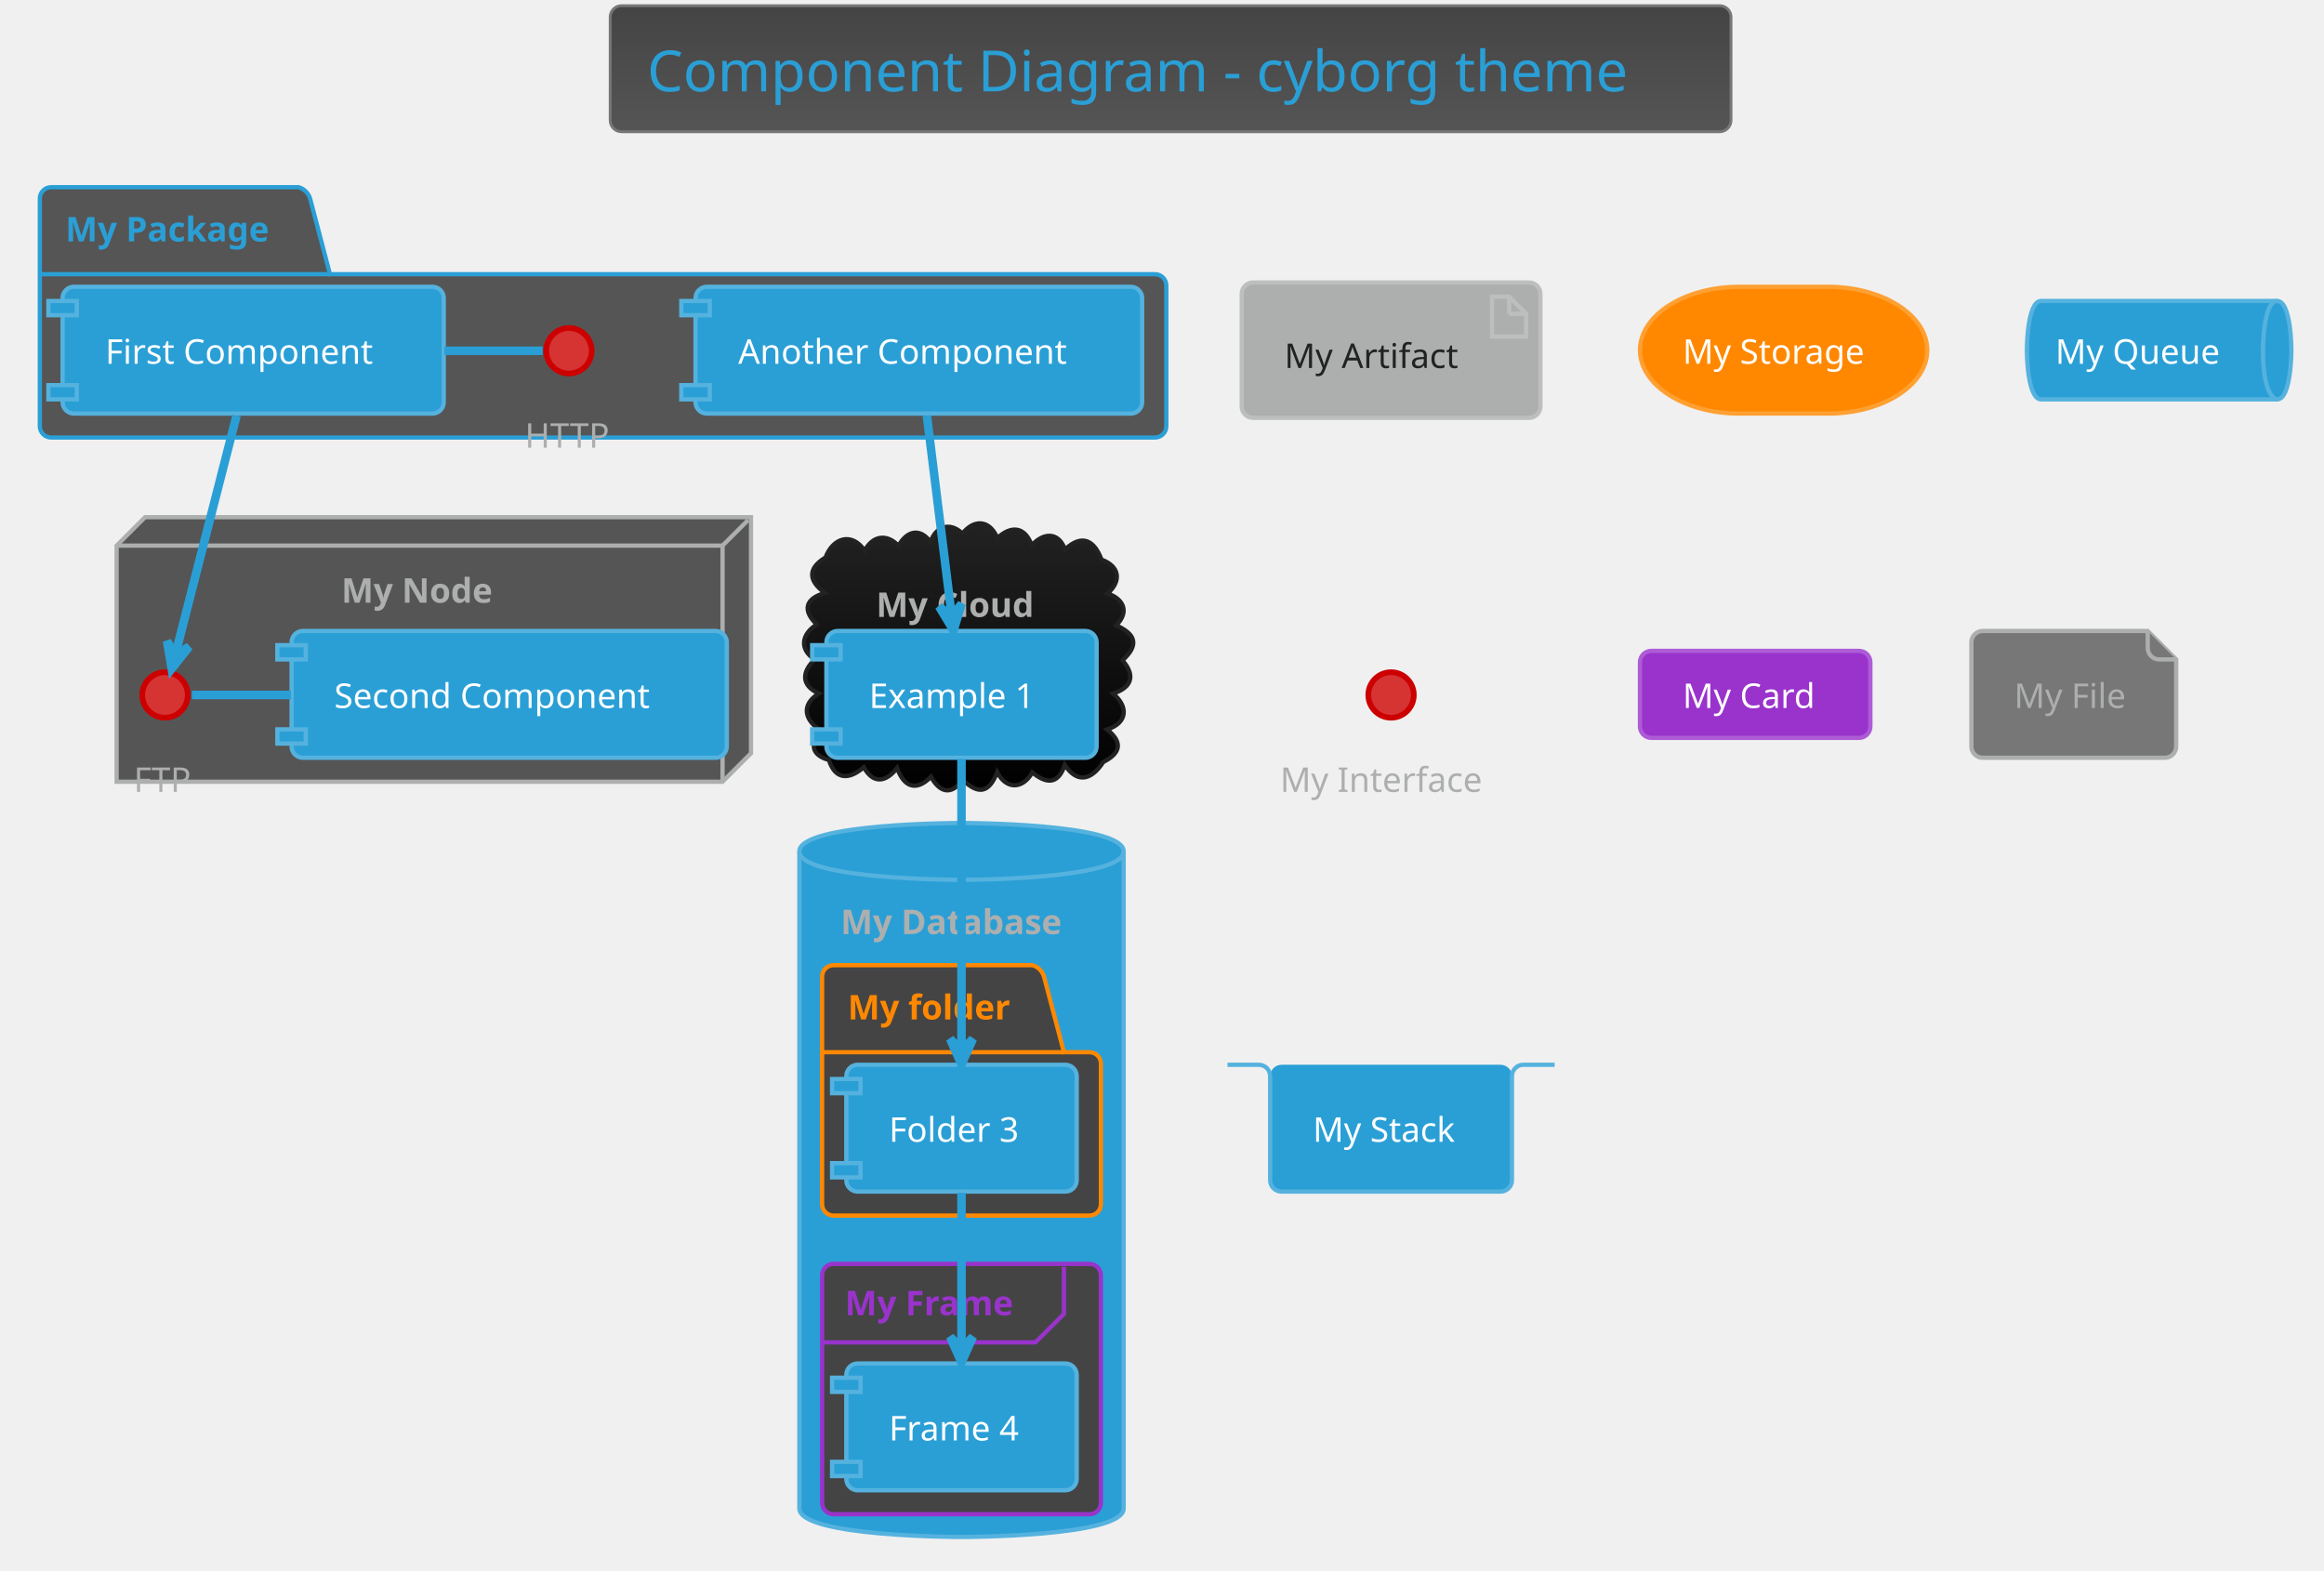
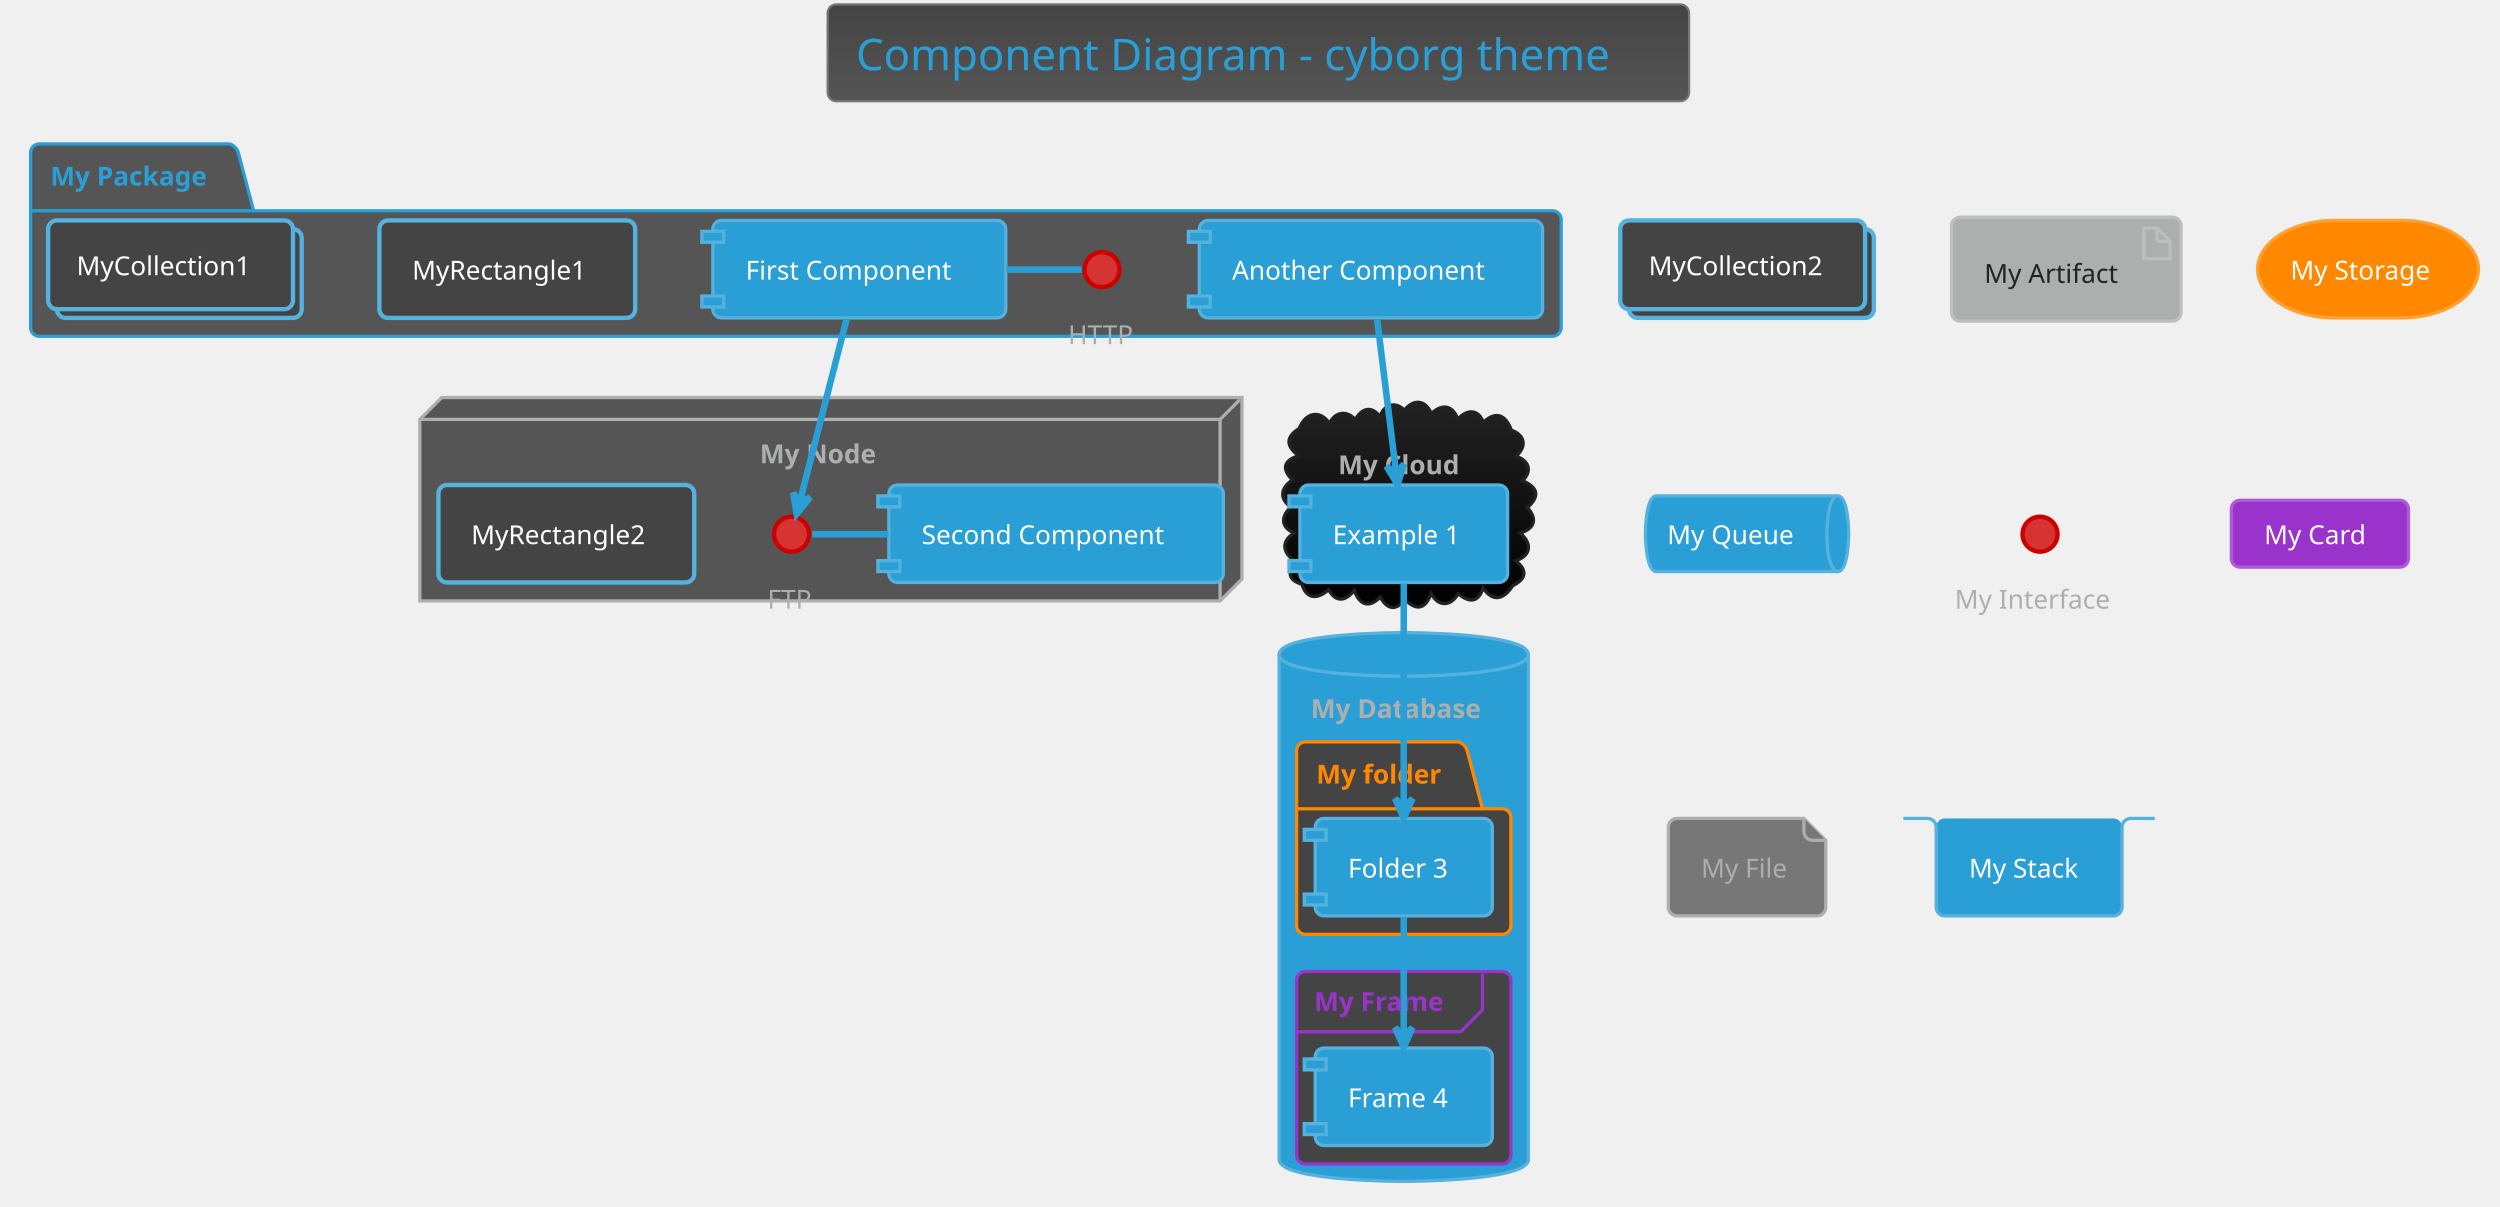
- <svg xmlns="http://www.w3.org/2000/svg" contentScriptType="application/ecmascript" contentStyleType="text/css" height="575px" preserveAspectRatio="none" style="width:851px;height:575px;background:#000000;" version="1.1" viewBox="0 0 851 575" width="851.042px" zoomAndPan="magnify">
+ <svg xmlns="http://www.w3.org/2000/svg" contentScriptType="application/ecmascript" contentStyleType="text/css" height="575px" preserveAspectRatio="none" style="width:1191px;height:575px;background:#000000;" version="1.1" viewBox="0 0 1191 575" width="1191.667px" zoomAndPan="magnify">
  <defs>
-     <linearGradient id="g73884z9znums0" x1="50%" x2="50%" y1="0%" y2="100%">
+     <linearGradient id="g1edfe5v3ij0ha0" x1="50%" x2="50%" y1="0%" y2="100%">
      <stop offset="0%" stop-color="#444444" />
      <stop offset="100%" stop-color="#555555" />
    </linearGradient>
-     <linearGradient id="g73884z9znums1" x1="50%" x2="50%" y1="0%" y2="100%">
+     <linearGradient id="g1edfe5v3ij0ha1" x1="50%" x2="50%" y1="0%" y2="100%">
      <stop offset="0%" stop-color="#222222" />
      <stop offset="100%" stop-color="#000000" />
    </linearGradient>
  </defs>
  <g>
-     <rect fill="url(#g73884z9znums0)" height="46.153" rx="4.167" ry="4.167" style="stroke: #777777; stroke-width: 1.042;" width="410.417" x="223.438" y="2.083" />
-     <text fill="#2A9FD6" font-family="Verdana" font-size="20.833" lengthAdjust="spacingAndGlyphs" textLength="383.333" x="236.979" y="33.445">Component Diagram - cyborg theme</text>
-     <path d="M18.75,68.549 L109.375,68.549 A6.25,6.25 0 0 1 113.542,72.715 L120.833,100.407 L422.917,100.407 A4.167,4.167 0 0 1 427.083,104.574 L427.083,156.049 A4.167,4.167 0 0 1 422.917,160.215 L18.75,160.215 A4.167,4.167 0 0 1 14.583,156.049 L14.583,72.715 A4.167,4.167 0 0 1 18.75,68.549 " fill="#555555" style="stroke: #2A9FD6; stroke-width: 1.562;" />
+     <rect fill="url(#g1edfe5v3ij0ha0)" height="46.153" rx="4.167" ry="4.167" style="stroke: #777777; stroke-width: 1.042;" width="410.417" x="394.271" y="2.083" />
+     <text fill="#2A9FD6" font-family="Verdana" font-size="20.833" lengthAdjust="spacingAndGlyphs" textLength="383.333" x="407.812" y="33.445">Component Diagram - cyborg theme</text>
+     <path d="M18.75,68.549 L109.375,68.549 A6.25,6.25 0 0 1 113.542,72.715 L120.833,100.407 L739.583,100.407 A4.167,4.167 0 0 1 743.75,104.574 L743.75,156.049 A4.167,4.167 0 0 1 739.583,160.215 L18.75,160.215 A4.167,4.167 0 0 1 14.583,156.049 L14.583,72.715 A4.167,4.167 0 0 1 18.75,68.549 " fill="#555555" style="stroke: #2A9FD6; stroke-width: 1.562;" />
    <line style="stroke: #2A9FD6; stroke-width: 1.562;" x1="14.583" x2="120.833" y1="100.407" y2="100.407" />
    <text fill="#2A9FD6" font-family="Verdana" font-size="12.5" font-weight="bold" lengthAdjust="spacingAndGlyphs" textLength="82.292" x="23.958" y="88.407">My Package</text>
-     <polygon fill="#555555" points="42.708,199.799,53.125,189.382,275,189.382,275,275.84,264.583,286.257,42.708,286.257,42.708,199.799" style="stroke: #ADAFAE; stroke-width: 1.562;" />
-     <line style="stroke: #ADAFAE; stroke-width: 1.562;" x1="264.583" x2="273.958" y1="199.799" y2="190.424" />
-     <line style="stroke: #ADAFAE; stroke-width: 1.562;" x1="42.708" x2="264.583" y1="199.799" y2="199.799" />
-     <line style="stroke: #ADAFAE; stroke-width: 1.562;" x1="264.583" x2="264.583" y1="199.799" y2="286.257" />
-     <text fill="#ADAFAE" font-family="Verdana" font-size="12.5" font-weight="bold" lengthAdjust="spacingAndGlyphs" textLength="59.375" x="125" y="220.699">My Node</text>
-     <path d="M302.306,204.121 C304.827,197.197 311.717,194.481 316.659,201.657 C319.477,196.129 324.752,195.28 329.023,199.883 C331.822,194.665 336.648,192.895 340.756,198.458 C342.576,192.75 347.917,190.906 352.42,195.387 C356.744,189.935 362.439,190.379 365.211,197.028 C370.217,192.374 375.272,192.689 377.814,199.692 C381.76,195.228 387.454,194.347 390,201.2 C396.217,195.348 400.733,197.867 403.347,204.925 C410.009,207.322 410.757,212.761 405.598,217.308 C411.489,219.376 413.642,224.038 408.731,229.001 C415.964,232.212 417.182,236.22 411.022,241.824 C415.894,247.325 414.466,251.84 407.547,253.967 C413.165,258.585 413.081,264.669 405.413,267.133 C411.256,271.848 410.41,275.795 403.991,279.047 C400.078,285.104 394.816,287.524 389.891,280.106 C387.493,287.453 383.086,287.048 378.014,282.858 C374.536,288.99 368.515,289.304 365.149,282.745 C362.249,290.323 358.362,291.179 352.52,285.561 C348.32,291.499 343.983,290.125 340.905,284.44 C335.315,290.185 330.877,287.953 328.498,281.242 C324.628,286.271 319.887,287.429 316.301,280.942 C311.315,285.305 305.995,286.05 303.51,278.302 C296.886,276.453 296.588,272.257 300.723,267.606 C294.888,264.059 292.894,258.315 299.828,253.932 C293.121,250.958 293.69,245.845 298.346,241.515 C292.322,237.591 293.746,231.936 299.097,228.679 C293.674,223.476 294.93,219.113 302.067,217.145 C296.135,212.776 295.478,208.257 302.306,204.121 " fill="url(#g73884z9znums1)" style="stroke: #222222; stroke-width: 1.562;" />
-     <text fill="#ADAFAE" font-family="Verdana" font-size="12.5" font-weight="bold" lengthAdjust="spacingAndGlyphs" textLength="62.5" x="320.833" y="225.907">My Cloud</text>
-     <path d="M292.708,311.778 C292.708,301.361 352.083,301.361 352.083,301.361 C352.083,301.361 411.458,301.361 411.458,311.778 L411.458,552.403 C411.458,562.819 352.083,562.819 352.083,562.819 C352.083,562.819 292.708,562.819 292.708,552.403 L292.708,311.778 " fill="#2A9FD6" style="stroke: #55B2DE; stroke-width: 1.562;" />
-     <path d="M292.708,311.778 C292.708,322.194 352.083,322.194 352.083,322.194 C352.083,322.194 411.458,322.194 411.458,311.778 " fill="none" style="stroke: #55B2DE; stroke-width: 1.562;" />
-     <text fill="#ADAFAE" font-family="Verdana" font-size="12.5" font-weight="bold" lengthAdjust="spacingAndGlyphs" textLength="88.542" x="307.812" y="342.053">My Database</text>
-     <path d="M305.208,353.444 L378.125,353.444 A6.25,6.25 0 0 1 382.292,357.611 L389.583,385.303 L398.958,385.303 A4.167,4.167 0 0 1 403.125,389.469 L403.125,440.944 A4.167,4.167 0 0 1 398.958,445.111 L305.208,445.111 A4.167,4.167 0 0 1 301.042,440.944 L301.042,357.611 A4.167,4.167 0 0 1 305.208,353.444 " fill="#444444" style="stroke: #FF8800; stroke-width: 1.562;" />
-     <line style="stroke: #FF8800; stroke-width: 1.562;" x1="301.042" x2="389.583" y1="385.303" y2="385.303" />
-     <text fill="#FF8800" font-family="Verdana" font-size="12.5" font-weight="bold" lengthAdjust="spacingAndGlyphs" textLength="64.583" x="310.417" y="373.303">My folder</text>
-     <rect fill="#444444" height="91.667" rx="4.167" ry="4.167" style="stroke: #9933CC; stroke-width: 1.562;" width="102.083" x="301.042" y="462.819" />
-     <path d="M389.583,463.861 L389.583,481.136 L379.167,491.553 L301.042,491.553 " fill="none" style="stroke: #9933CC; stroke-width: 1.562;" />
-     <text fill="#9933CC" font-family="Verdana" font-size="12.5" font-weight="bold" lengthAdjust="spacingAndGlyphs" textLength="67.708" x="309.375" y="481.637">My Frame</text>
-     <ellipse cx="208.333" cy="128.444" fill="#D63333" rx="8.333" ry="8.333" style="stroke: #CC0000; stroke-width: 2.083;" />
-     <text fill="#ADAFAE" font-family="Verdana" font-size="12.5" lengthAdjust="spacingAndGlyphs" textLength="32.292" x="192.188" y="163.928">HTTP</text>
-     <rect fill="#2A9FD6" height="46.442" rx="4.167" ry="4.167" style="stroke: #55B2DE; stroke-width: 1.562;" width="139.583" x="22.917" y="105.007" />
-     <rect fill="#2A9FD6" height="5.208" style="stroke: #55B2DE; stroke-width: 1.562;" width="10.417" x="17.708" y="110.215" />
-     <rect fill="#2A9FD6" height="5.208" style="stroke: #55B2DE; stroke-width: 1.562;" width="10.417" x="17.708" y="141.032" />
-     <text fill="#FFFFFF" font-family="Verdana" font-size="12.5" lengthAdjust="spacingAndGlyphs" textLength="108.333" x="38.542" y="133.199">First Component</text>
-     <rect fill="#2A9FD6" height="46.442" rx="4.167" ry="4.167" style="stroke: #55B2DE; stroke-width: 1.562;" width="163.542" x="254.688" y="105.007" />
-     <rect fill="#2A9FD6" height="5.208" style="stroke: #55B2DE; stroke-width: 1.562;" width="10.417" x="249.479" y="110.215" />
-     <rect fill="#2A9FD6" height="5.208" style="stroke: #55B2DE; stroke-width: 1.562;" width="10.417" x="249.479" y="141.032" />
-     <text fill="#FFFFFF" font-family="Verdana" font-size="12.5" lengthAdjust="spacingAndGlyphs" textLength="132.292" x="270.312" y="133.199">Another Component</text>
-     <ellipse cx="60.417" cy="254.486" fill="#D63333" rx="8.333" ry="8.333" style="stroke: #CC0000; stroke-width: 2.083;" />
-     <text fill="#ADAFAE" font-family="Verdana" font-size="12.5" lengthAdjust="spacingAndGlyphs" textLength="22.917" x="48.958" y="289.97">FTP</text>
-     <rect fill="#2A9FD6" height="46.442" rx="4.167" ry="4.167" style="stroke: #55B2DE; stroke-width: 1.562;" width="159.375" x="106.771" y="231.049" />
-     <rect fill="#2A9FD6" height="5.208" style="stroke: #55B2DE; stroke-width: 1.562;" width="10.417" x="101.562" y="236.257" />
-     <rect fill="#2A9FD6" height="5.208" style="stroke: #55B2DE; stroke-width: 1.562;" width="10.417" x="101.562" y="267.074" />
-     <text fill="#FFFFFF" font-family="Verdana" font-size="12.5" lengthAdjust="spacingAndGlyphs" textLength="128.125" x="122.396" y="259.241">Second Component</text>
-     <rect fill="#2A9FD6" height="46.442" rx="4.167" ry="4.167" style="stroke: #55B2DE; stroke-width: 1.562;" width="98.958" x="302.604" y="231.049" />
-     <rect fill="#2A9FD6" height="5.208" style="stroke: #55B2DE; stroke-width: 1.562;" width="10.417" x="297.396" y="236.257" />
-     <rect fill="#2A9FD6" height="5.208" style="stroke: #55B2DE; stroke-width: 1.562;" width="10.417" x="297.396" y="267.074" />
-     <text fill="#FFFFFF" font-family="Verdana" font-size="12.5" lengthAdjust="spacingAndGlyphs" textLength="67.708" x="318.229" y="259.241">Example 1</text>
-     <rect fill="#2A9FD6" height="46.442" rx="4.167" ry="4.167" style="stroke: #55B2DE; stroke-width: 1.562;" width="84.375" x="309.896" y="389.903" />
-     <rect fill="#2A9FD6" height="5.208" style="stroke: #55B2DE; stroke-width: 1.562;" width="10.417" x="304.688" y="395.111" />
-     <rect fill="#2A9FD6" height="5.208" style="stroke: #55B2DE; stroke-width: 1.562;" width="10.417" x="304.688" y="425.928" />
-     <text fill="#FFFFFF" font-family="Verdana" font-size="12.5" lengthAdjust="spacingAndGlyphs" textLength="53.125" x="325.521" y="418.095">Folder 3</text>
-     <rect fill="#2A9FD6" height="46.442" rx="4.167" ry="4.167" style="stroke: #55B2DE; stroke-width: 1.562;" width="84.375" x="309.896" y="499.278" />
-     <rect fill="#2A9FD6" height="5.208" style="stroke: #55B2DE; stroke-width: 1.562;" width="10.417" x="304.688" y="504.486" />
-     <rect fill="#2A9FD6" height="5.208" style="stroke: #55B2DE; stroke-width: 1.562;" width="10.417" x="304.688" y="535.303" />
-     <text fill="#FFFFFF" font-family="Verdana" font-size="12.5" lengthAdjust="spacingAndGlyphs" textLength="53.125" x="325.521" y="527.47">Frame 4</text>
-     <rect fill="#ADAFAE" height="49.567" rx="4.167" ry="4.167" style="stroke: #BDBFBE; stroke-width: 1.562;" width="109.375" x="454.688" y="103.444" />
-     <polygon fill="#ADAFAE" points="546.354,108.653,546.354,123.236,558.854,123.236,558.854,114.903,552.604,108.653,546.354,108.653" style="stroke: #BDBFBE; stroke-width: 1.562;" />
-     <line style="stroke: #BDBFBE; stroke-width: 1.562;" x1="552.604" x2="552.604" y1="108.653" y2="114.903" />
-     <line style="stroke: #BDBFBE; stroke-width: 1.562;" x1="558.854" x2="552.604" y1="114.903" y2="114.903" />
-     <text fill="#222222" font-family="Verdana" font-size="12.5" lengthAdjust="spacingAndGlyphs" textLength="67.708" x="470.312" y="134.762">My Artifact</text>
-     <rect fill="#FF8800" height="46.442" rx="36.458" ry="36.458" style="stroke: #FFA033; stroke-width: 1.562;" width="105.208" x="600.521" y="105.007" />
-     <text fill="#FFFFFF" font-family="Verdana" font-size="12.5" lengthAdjust="spacingAndGlyphs" textLength="73.958" x="616.146" y="133.199">My Storage</text>
-     <path d="M747.396,110.215 L833.854,110.215 C839.062,110.215 839.062,128.228 839.062,128.228 C839.062,128.228 839.062,146.24 833.854,146.24 L747.396,146.24 C742.188,146.24 742.188,128.228 742.188,128.228 C742.188,128.228 742.188,110.215 747.396,110.215 " fill="#2A9FD6" style="stroke: #55B2DE; stroke-width: 1.562;" />
-     <path d="M833.854,110.215 C828.646,110.215 828.646,128.228 828.646,128.228 C828.646,146.24 833.854,146.24 833.854,146.24 " fill="none" style="stroke: #55B2DE; stroke-width: 1.562;" />
-     <text fill="#FFFFFF" font-family="Verdana" font-size="12.5" lengthAdjust="spacingAndGlyphs" textLength="65.625" x="752.604" y="133.199">My Queue</text>
-     <ellipse cx="509.375" cy="254.486" fill="#D63333" rx="8.333" ry="8.333" style="stroke: #CC0000; stroke-width: 2.083;" />
-     <text fill="#ADAFAE" font-family="Verdana" font-size="12.5" lengthAdjust="spacingAndGlyphs" textLength="81.25" x="468.75" y="289.97">My Interface</text>
-     <rect fill="#9933CC" height="31.858" rx="4.167" ry="4.167" style="stroke: #AD5CD6; stroke-width: 1.562;" width="84.375" x="600.521" y="238.34" />
-     <text fill="#FFFFFF" font-family="Verdana" font-size="12.5" lengthAdjust="spacingAndGlyphs" textLength="53.125" x="616.146" y="259.241">My Card</text>
-     <path d="M721.875,235.215 L721.875,273.324 A4.167,4.167 0 0 0 726.042,277.49 L792.708,277.49 A4.167,4.167 0 0 0 796.875,273.324 L796.875,241.465 L786.458,231.049 L726.042,231.049 A4.167,4.167 0 0 0 721.875,235.215 " fill="#777777" style="stroke: #ADAFAE; stroke-width: 1.562;" />
-     <path d="M786.458,231.049 L786.458,237.299 A4.167,4.167 0 0 0 790.625,241.465 L796.875,241.465 " fill="#777777" style="stroke: #ADAFAE; stroke-width: 1.562;" />
-     <text fill="#ADAFAE" font-family="Verdana" font-size="12.5" lengthAdjust="spacingAndGlyphs" textLength="43.75" x="737.5" y="259.241">My File</text>
-     <rect fill="#2A9FD6" height="46.442" rx="4.167" ry="4.167" style="stroke: none; stroke-width: 1.562;" width="88.542" x="465.104" y="389.903" />
-     <path d="M449.479,389.903 L460.938,389.903 A4.167,4.167 0 0 1 465.104,394.069 L465.104,432.178 A4.167,4.167 0 0 0 469.271,436.344 L549.479,436.344 A4.167,4.167 0 0 0 553.646,432.178 L553.646,394.069 A4.167,4.167 0 0 1 557.812,389.903 L569.271,389.903 " fill="none" style="stroke: #55B2DE; stroke-width: 1.562;" />
-     <text fill="#FFFFFF" font-family="Verdana" font-size="12.5" lengthAdjust="spacingAndGlyphs" textLength="57.292" x="480.729" y="418.095">My Stack</text>
-     <path d="M198.711,128.444 C186.713,128.444 174.714,128.444 162.716,128.444 " fill="none" id="HTTP-First Component" style="stroke: #2A9FD6; stroke-width: 3.125;" />
-     <path d="M70.264,254.486 C82.367,254.486 94.471,254.486 106.575,254.486 " fill="none" id="FTP-Second Component" style="stroke: #2A9FD6; stroke-width: 3.125;" />
-     <path d="M86.635,152.152 C80.032,177.922 69.689,218.294 64.175,239.818 " fill="none" id="First Component-&gt;FTP" style="stroke: #2A9FD6; stroke-width: 3.125;" />
-     <polygon fill="#2A9FD6" points="62.882,244.864,69.245,236.816,64.175,239.818,61.173,234.748,62.882,244.864" style="stroke: #2A9FD6; stroke-width: 3.125;" />
-     <path d="M339.397,152.152 C341.983,173.014 345.756,203.445 348.515,225.699 " fill="none" id="Another Component-&gt;Example 1" style="stroke: #2A9FD6; stroke-width: 3.125;" />
-     <polygon fill="#2A9FD6" points="349.158,230.885,352.139,221.069,348.517,225.716,343.869,222.094,349.158,230.885" style="stroke: #2A9FD6; stroke-width: 3.125;" />
-     <path d="M352.083,277.926 C352.083,306.2 352.083,353.733 352.083,384.302 " fill="none" id="Example 1-&gt;Folder 3" style="stroke: #2A9FD6; stroke-width: 3.125;" />
-     <polygon fill="#2A9FD6" points="352.083,389.805,356.25,380.43,352.083,384.596,347.917,380.43,352.083,389.805" style="stroke: #2A9FD6; stroke-width: 3.125;" />
-     <path d="M352.083,436.804 C352.083,453.414 352.083,475.804 352.083,493.562 " fill="none" id="Folder 3-&gt;Frame 4" style="stroke: #2A9FD6; stroke-width: 3.125;" />
-     <polygon fill="#2A9FD6" points="352.083,498.913,356.25,489.538,352.083,493.705,347.917,489.538,352.083,498.913" style="stroke: #2A9FD6; stroke-width: 3.125;" />
+     <polygon fill="#555555" points="200,199.799,210.417,189.382,591.667,189.382,591.667,275.84,581.25,286.257,200,286.257,200,199.799" style="stroke: #ADAFAE; stroke-width: 1.562;" />
+     <line style="stroke: #ADAFAE; stroke-width: 1.562;" x1="581.25" x2="590.625" y1="199.799" y2="190.424" />
+     <line style="stroke: #ADAFAE; stroke-width: 1.562;" x1="200" x2="581.25" y1="199.799" y2="199.799" />
+     <line style="stroke: #ADAFAE; stroke-width: 1.562;" x1="581.25" x2="581.25" y1="199.799" y2="286.257" />
+     <text fill="#ADAFAE" font-family="Verdana" font-size="12.5" font-weight="bold" lengthAdjust="spacingAndGlyphs" textLength="59.375" x="361.979" y="220.699">My Node</text>
+     <path d="M618.972,204.121 C621.494,197.197 628.384,194.481 633.326,201.657 C636.143,196.129 641.418,195.28 645.69,199.883 C648.489,194.665 653.314,192.895 657.422,198.458 C659.243,192.75 664.584,190.906 669.086,195.387 C673.411,189.935 679.106,190.379 681.878,197.028 C686.884,192.374 691.938,192.689 694.481,199.692 C698.426,195.228 704.121,194.347 706.666,201.2 C712.884,195.348 717.4,197.867 720.013,204.925 C726.676,207.322 727.424,212.761 722.264,217.308 C728.155,219.376 730.308,224.038 725.397,229.001 C732.63,232.212 733.848,236.22 727.688,241.824 C732.561,247.325 731.133,251.84 724.214,253.967 C729.832,258.585 729.747,264.669 722.08,267.133 C727.923,271.848 727.077,275.795 720.658,279.047 C716.745,285.104 711.483,287.524 706.558,280.106 C704.159,287.453 699.752,287.048 694.681,282.858 C691.203,288.99 685.182,289.304 681.816,282.745 C678.916,290.323 675.029,291.179 669.187,285.561 C664.986,291.499 660.65,290.125 657.572,284.44 C651.982,290.185 647.544,287.953 645.164,281.242 C641.295,286.271 636.553,287.429 632.967,280.942 C627.982,285.305 622.662,286.05 620.176,278.302 C613.553,276.453 613.255,272.257 617.39,267.606 C611.555,264.059 609.56,258.315 616.495,253.932 C609.788,250.958 610.357,245.845 615.012,241.515 C608.988,237.591 610.413,231.936 615.764,228.679 C610.34,223.476 611.597,219.113 618.734,217.145 C612.801,212.776 612.145,208.257 618.972,204.121 " fill="url(#g1edfe5v3ij0ha1)" style="stroke: #222222; stroke-width: 1.562;" />
+     <text fill="#ADAFAE" font-family="Verdana" font-size="12.5" font-weight="bold" lengthAdjust="spacingAndGlyphs" textLength="62.5" x="637.5" y="225.907">My Cloud</text>
+     <path d="M609.375,311.778 C609.375,301.361 668.75,301.361 668.75,301.361 C668.75,301.361 728.125,301.361 728.125,311.778 L728.125,552.403 C728.125,562.819 668.75,562.819 668.75,562.819 C668.75,562.819 609.375,562.819 609.375,552.403 L609.375,311.778 " fill="#2A9FD6" style="stroke: #55B2DE; stroke-width: 1.562;" />
+     <path d="M609.375,311.778 C609.375,322.194 668.75,322.194 668.75,322.194 C668.75,322.194 728.125,322.194 728.125,311.778 " fill="none" style="stroke: #55B2DE; stroke-width: 1.562;" />
+     <text fill="#ADAFAE" font-family="Verdana" font-size="12.5" font-weight="bold" lengthAdjust="spacingAndGlyphs" textLength="88.542" x="624.479" y="342.053">My Database</text>
+     <path d="M621.875,353.444 L694.792,353.444 A6.25,6.25 0 0 1 698.958,357.611 L706.25,385.303 L715.625,385.303 A4.167,4.167 0 0 1 719.792,389.469 L719.792,440.944 A4.167,4.167 0 0 1 715.625,445.111 L621.875,445.111 A4.167,4.167 0 0 1 617.708,440.944 L617.708,357.611 A4.167,4.167 0 0 1 621.875,353.444 " fill="#444444" style="stroke: #FF8800; stroke-width: 1.562;" />
+     <line style="stroke: #FF8800; stroke-width: 1.562;" x1="617.708" x2="706.25" y1="385.303" y2="385.303" />
+     <text fill="#FF8800" font-family="Verdana" font-size="12.5" font-weight="bold" lengthAdjust="spacingAndGlyphs" textLength="64.583" x="627.083" y="373.303">My folder</text>
+     <rect fill="#444444" height="91.667" rx="4.167" ry="4.167" style="stroke: #9933CC; stroke-width: 1.562;" width="102.083" x="617.708" y="462.819" />
+     <path d="M706.25,463.861 L706.25,481.136 L695.833,491.553 L617.708,491.553 " fill="none" style="stroke: #9933CC; stroke-width: 1.562;" />
+     <text fill="#9933CC" font-family="Verdana" font-size="12.5" font-weight="bold" lengthAdjust="spacingAndGlyphs" textLength="67.708" x="626.042" y="481.637">My Frame</text>
+     <ellipse cx="525" cy="128.444" fill="#D63333" rx="8.333" ry="8.333" style="stroke: #CC0000; stroke-width: 2.083;" />
+     <text fill="#ADAFAE" font-family="Verdana" font-size="12.5" lengthAdjust="spacingAndGlyphs" textLength="32.292" x="508.854" y="163.928">HTTP</text>
+     <rect fill="#2A9FD6" height="46.442" rx="4.167" ry="4.167" style="stroke: #55B2DE; stroke-width: 1.562;" width="139.583" x="339.583" y="105.007" />
+     <rect fill="#2A9FD6" height="5.208" style="stroke: #55B2DE; stroke-width: 1.562;" width="10.417" x="334.375" y="110.215" />
+     <rect fill="#2A9FD6" height="5.208" style="stroke: #55B2DE; stroke-width: 1.562;" width="10.417" x="334.375" y="141.032" />
+     <text fill="#FFFFFF" font-family="Verdana" font-size="12.5" lengthAdjust="spacingAndGlyphs" textLength="108.333" x="355.208" y="133.199">First Component</text>
+     <rect fill="#2A9FD6" height="46.442" rx="4.167" ry="4.167" style="stroke: #55B2DE; stroke-width: 1.562;" width="163.542" x="571.354" y="105.007" />
+     <rect fill="#2A9FD6" height="5.208" style="stroke: #55B2DE; stroke-width: 1.562;" width="10.417" x="566.146" y="110.215" />
+     <rect fill="#2A9FD6" height="5.208" style="stroke: #55B2DE; stroke-width: 1.562;" width="10.417" x="566.146" y="141.032" />
+     <text fill="#FFFFFF" font-family="Verdana" font-size="12.5" lengthAdjust="spacingAndGlyphs" textLength="132.292" x="586.979" y="133.199">Another Component</text>
+     <rect fill="#444444" height="46.442" rx="4.167" ry="4.167" style="stroke: #55B2DE; stroke-width: 2.083;" width="121.875" x="180.729" y="105.007" />
+     <text fill="#FFFFFF" font-family="Verdana" font-size="12.5" lengthAdjust="spacingAndGlyphs" textLength="90.625" x="196.354" y="133.199">MyRectangle1</text>
+     <rect fill="#444444" height="42.275" rx="4.167" ry="4.167" style="stroke: #55B2DE; stroke-width: 2.083;" width="116.667" x="27.083" y="109.174" />
+     <rect fill="#444444" height="42.275" rx="4.167" ry="4.167" style="stroke: #55B2DE; stroke-width: 2.083;" width="116.667" x="22.917" y="105.007" />
+     <text fill="#FFFFFF" font-family="Verdana" font-size="12.5" lengthAdjust="spacingAndGlyphs" textLength="89.583" x="36.458" y="131.116">MyCollection1</text>
+     <ellipse cx="377.083" cy="254.486" fill="#D63333" rx="8.333" ry="8.333" style="stroke: #CC0000; stroke-width: 2.083;" />
+     <text fill="#ADAFAE" font-family="Verdana" font-size="12.5" lengthAdjust="spacingAndGlyphs" textLength="22.917" x="365.625" y="289.97">FTP</text>
+     <rect fill="#2A9FD6" height="46.442" rx="4.167" ry="4.167" style="stroke: #55B2DE; stroke-width: 1.562;" width="159.375" x="423.438" y="231.049" />
+     <rect fill="#2A9FD6" height="5.208" style="stroke: #55B2DE; stroke-width: 1.562;" width="10.417" x="418.229" y="236.257" />
+     <rect fill="#2A9FD6" height="5.208" style="stroke: #55B2DE; stroke-width: 1.562;" width="10.417" x="418.229" y="267.074" />
+     <text fill="#FFFFFF" font-family="Verdana" font-size="12.5" lengthAdjust="spacingAndGlyphs" textLength="128.125" x="439.062" y="259.241">Second Component</text>
+     <rect fill="#444444" height="46.442" rx="4.167" ry="4.167" style="stroke: #55B2DE; stroke-width: 2.083;" width="121.875" x="208.854" y="231.049" />
+     <text fill="#FFFFFF" font-family="Verdana" font-size="12.5" lengthAdjust="spacingAndGlyphs" textLength="90.625" x="224.479" y="259.241">MyRectangle2</text>
+     <rect fill="#2A9FD6" height="46.442" rx="4.167" ry="4.167" style="stroke: #55B2DE; stroke-width: 1.562;" width="98.958" x="619.271" y="231.049" />
+     <rect fill="#2A9FD6" height="5.208" style="stroke: #55B2DE; stroke-width: 1.562;" width="10.417" x="614.062" y="236.257" />
+     <rect fill="#2A9FD6" height="5.208" style="stroke: #55B2DE; stroke-width: 1.562;" width="10.417" x="614.062" y="267.074" />
+     <text fill="#FFFFFF" font-family="Verdana" font-size="12.5" lengthAdjust="spacingAndGlyphs" textLength="67.708" x="634.896" y="259.241">Example 1</text>
+     <rect fill="#2A9FD6" height="46.442" rx="4.167" ry="4.167" style="stroke: #55B2DE; stroke-width: 1.562;" width="84.375" x="626.562" y="389.903" />
+     <rect fill="#2A9FD6" height="5.208" style="stroke: #55B2DE; stroke-width: 1.562;" width="10.417" x="621.354" y="395.111" />
+     <rect fill="#2A9FD6" height="5.208" style="stroke: #55B2DE; stroke-width: 1.562;" width="10.417" x="621.354" y="425.928" />
+     <text fill="#FFFFFF" font-family="Verdana" font-size="12.5" lengthAdjust="spacingAndGlyphs" textLength="53.125" x="642.188" y="418.095">Folder 3</text>
+     <rect fill="#2A9FD6" height="46.442" rx="4.167" ry="4.167" style="stroke: #55B2DE; stroke-width: 1.562;" width="84.375" x="626.562" y="499.278" />
+     <rect fill="#2A9FD6" height="5.208" style="stroke: #55B2DE; stroke-width: 1.562;" width="10.417" x="621.354" y="504.486" />
+     <rect fill="#2A9FD6" height="5.208" style="stroke: #55B2DE; stroke-width: 1.562;" width="10.417" x="621.354" y="535.303" />
+     <text fill="#FFFFFF" font-family="Verdana" font-size="12.5" lengthAdjust="spacingAndGlyphs" textLength="53.125" x="642.188" y="527.47">Frame 4</text>
+     <rect fill="#444444" height="42.275" rx="4.167" ry="4.167" style="stroke: #55B2DE; stroke-width: 2.083;" width="116.667" x="776.042" y="109.174" />
+     <rect fill="#444444" height="42.275" rx="4.167" ry="4.167" style="stroke: #55B2DE; stroke-width: 2.083;" width="116.667" x="771.875" y="105.007" />
+     <text fill="#FFFFFF" font-family="Verdana" font-size="12.5" lengthAdjust="spacingAndGlyphs" textLength="89.583" x="785.417" y="131.116">MyCollection2</text>
+     <rect fill="#ADAFAE" height="49.567" rx="4.167" ry="4.167" style="stroke: #BDBFBE; stroke-width: 1.562;" width="109.375" x="929.688" y="103.444" />
+     <polygon fill="#ADAFAE" points="1021.354,108.653,1021.354,123.236,1033.854,123.236,1033.854,114.903,1027.604,108.653,1021.354,108.653" style="stroke: #BDBFBE; stroke-width: 1.562;" />
+     <line style="stroke: #BDBFBE; stroke-width: 1.562;" x1="1027.604" x2="1027.604" y1="108.653" y2="114.903" />
+     <line style="stroke: #BDBFBE; stroke-width: 1.562;" x1="1033.854" x2="1027.604" y1="114.903" y2="114.903" />
+     <text fill="#222222" font-family="Verdana" font-size="12.5" lengthAdjust="spacingAndGlyphs" textLength="67.708" x="945.312" y="134.762">My Artifact</text>
+     <rect fill="#FF8800" height="46.442" rx="36.458" ry="36.458" style="stroke: #FFA033; stroke-width: 1.562;" width="105.208" x="1075.521" y="105.007" />
+     <text fill="#FFFFFF" font-family="Verdana" font-size="12.5" lengthAdjust="spacingAndGlyphs" textLength="73.958" x="1091.146" y="133.199">My Storage</text>
+     <path d="M789.062,236.257 L875.521,236.257 C880.729,236.257 880.729,254.269 880.729,254.269 C880.729,254.269 880.729,272.282 875.521,272.282 L789.062,272.282 C783.854,272.282 783.854,254.269 783.854,254.269 C783.854,254.269 783.854,236.257 789.062,236.257 " fill="#2A9FD6" style="stroke: #55B2DE; stroke-width: 1.562;" />
+     <path d="M875.521,236.257 C870.312,236.257 870.312,254.269 870.312,254.269 C870.312,272.282 875.521,272.282 875.521,272.282 " fill="none" style="stroke: #55B2DE; stroke-width: 1.562;" />
+     <text fill="#FFFFFF" font-family="Verdana" font-size="12.5" lengthAdjust="spacingAndGlyphs" textLength="65.625" x="794.271" y="259.241">My Queue</text>
+     <ellipse cx="971.875" cy="254.486" fill="#D63333" rx="8.333" ry="8.333" style="stroke: #CC0000; stroke-width: 2.083;" />
+     <text fill="#ADAFAE" font-family="Verdana" font-size="12.5" lengthAdjust="spacingAndGlyphs" textLength="81.25" x="931.25" y="289.97">My Interface</text>
+     <rect fill="#9933CC" height="31.858" rx="4.167" ry="4.167" style="stroke: #AD5CD6; stroke-width: 1.562;" width="84.375" x="1063.021" y="238.34" />
+     <text fill="#FFFFFF" font-family="Verdana" font-size="12.5" lengthAdjust="spacingAndGlyphs" textLength="53.125" x="1078.646" y="259.241">My Card</text>
+     <path d="M794.792,394.069 L794.792,432.178 A4.167,4.167 0 0 0 798.958,436.344 L865.625,436.344 A4.167,4.167 0 0 0 869.792,432.178 L869.792,400.319 L859.375,389.903 L798.958,389.903 A4.167,4.167 0 0 0 794.792,394.069 " fill="#777777" style="stroke: #ADAFAE; stroke-width: 1.562;" />
+     <path d="M859.375,389.903 L859.375,396.153 A4.167,4.167 0 0 0 863.542,400.319 L869.792,400.319 " fill="#777777" style="stroke: #ADAFAE; stroke-width: 1.562;" />
+     <text fill="#ADAFAE" font-family="Verdana" font-size="12.5" lengthAdjust="spacingAndGlyphs" textLength="43.75" x="810.417" y="418.095">My File</text>
+     <rect fill="#2A9FD6" height="46.442" rx="4.167" ry="4.167" style="stroke: none; stroke-width: 1.562;" width="88.542" x="922.396" y="389.903" />
+     <path d="M906.771,389.903 L918.229,389.903 A4.167,4.167 0 0 1 922.396,394.069 L922.396,432.178 A4.167,4.167 0 0 0 926.562,436.344 L1006.771,436.344 A4.167,4.167 0 0 0 1010.938,432.178 L1010.938,394.069 A4.167,4.167 0 0 1 1015.104,389.903 L1026.562,389.903 " fill="none" style="stroke: #55B2DE; stroke-width: 1.562;" />
+     <text fill="#FFFFFF" font-family="Verdana" font-size="12.5" lengthAdjust="spacingAndGlyphs" textLength="57.292" x="938.021" y="418.095">My Stack</text>
+     <path d="M515.378,128.444 C503.379,128.444 491.381,128.444 479.382,128.444 " fill="none" id="HTTP-First Component" style="stroke: #2A9FD6; stroke-width: 3.125;" />
+     <path d="M386.93,254.486 C399.034,254.486 411.138,254.486 423.241,254.486 " fill="none" id="FTP-Second Component" style="stroke: #2A9FD6; stroke-width: 3.125;" />
+     <path d="M403.301,152.152 C396.699,177.922 386.356,218.294 380.841,239.818 " fill="none" id="First Component-&gt;FTP" style="stroke: #2A9FD6; stroke-width: 3.125;" />
+     <polygon fill="#2A9FD6" points="379.549,244.864,385.912,236.816,380.841,239.818,377.839,234.748,379.549,244.864" style="stroke: #2A9FD6; stroke-width: 3.125;" />
+     <path d="M656.064,152.152 C658.65,173.014 662.423,203.445 665.181,225.699 " fill="none" id="Another Component-&gt;Example 1" style="stroke: #2A9FD6; stroke-width: 3.125;" />
+     <polygon fill="#2A9FD6" points="665.824,230.885,668.806,221.069,665.183,225.716,660.536,222.094,665.824,230.885" style="stroke: #2A9FD6; stroke-width: 3.125;" />
+     <path d="M668.75,277.926 C668.75,306.2 668.75,353.733 668.75,384.302 " fill="none" id="Example 1-&gt;Folder 3" style="stroke: #2A9FD6; stroke-width: 3.125;" />
+     <polygon fill="#2A9FD6" points="668.75,389.805,672.917,380.43,668.75,384.596,664.583,380.43,668.75,389.805" style="stroke: #2A9FD6; stroke-width: 3.125;" />
+     <path d="M668.75,436.804 C668.75,453.414 668.75,475.804 668.75,493.562 " fill="none" id="Folder 3-&gt;Frame 4" style="stroke: #2A9FD6; stroke-width: 3.125;" />
+     <polygon fill="#2A9FD6" points="668.75,498.913,672.917,489.538,668.75,493.705,664.583,489.538,668.75,498.913" style="stroke: #2A9FD6; stroke-width: 3.125;" />
  </g>
</svg>
